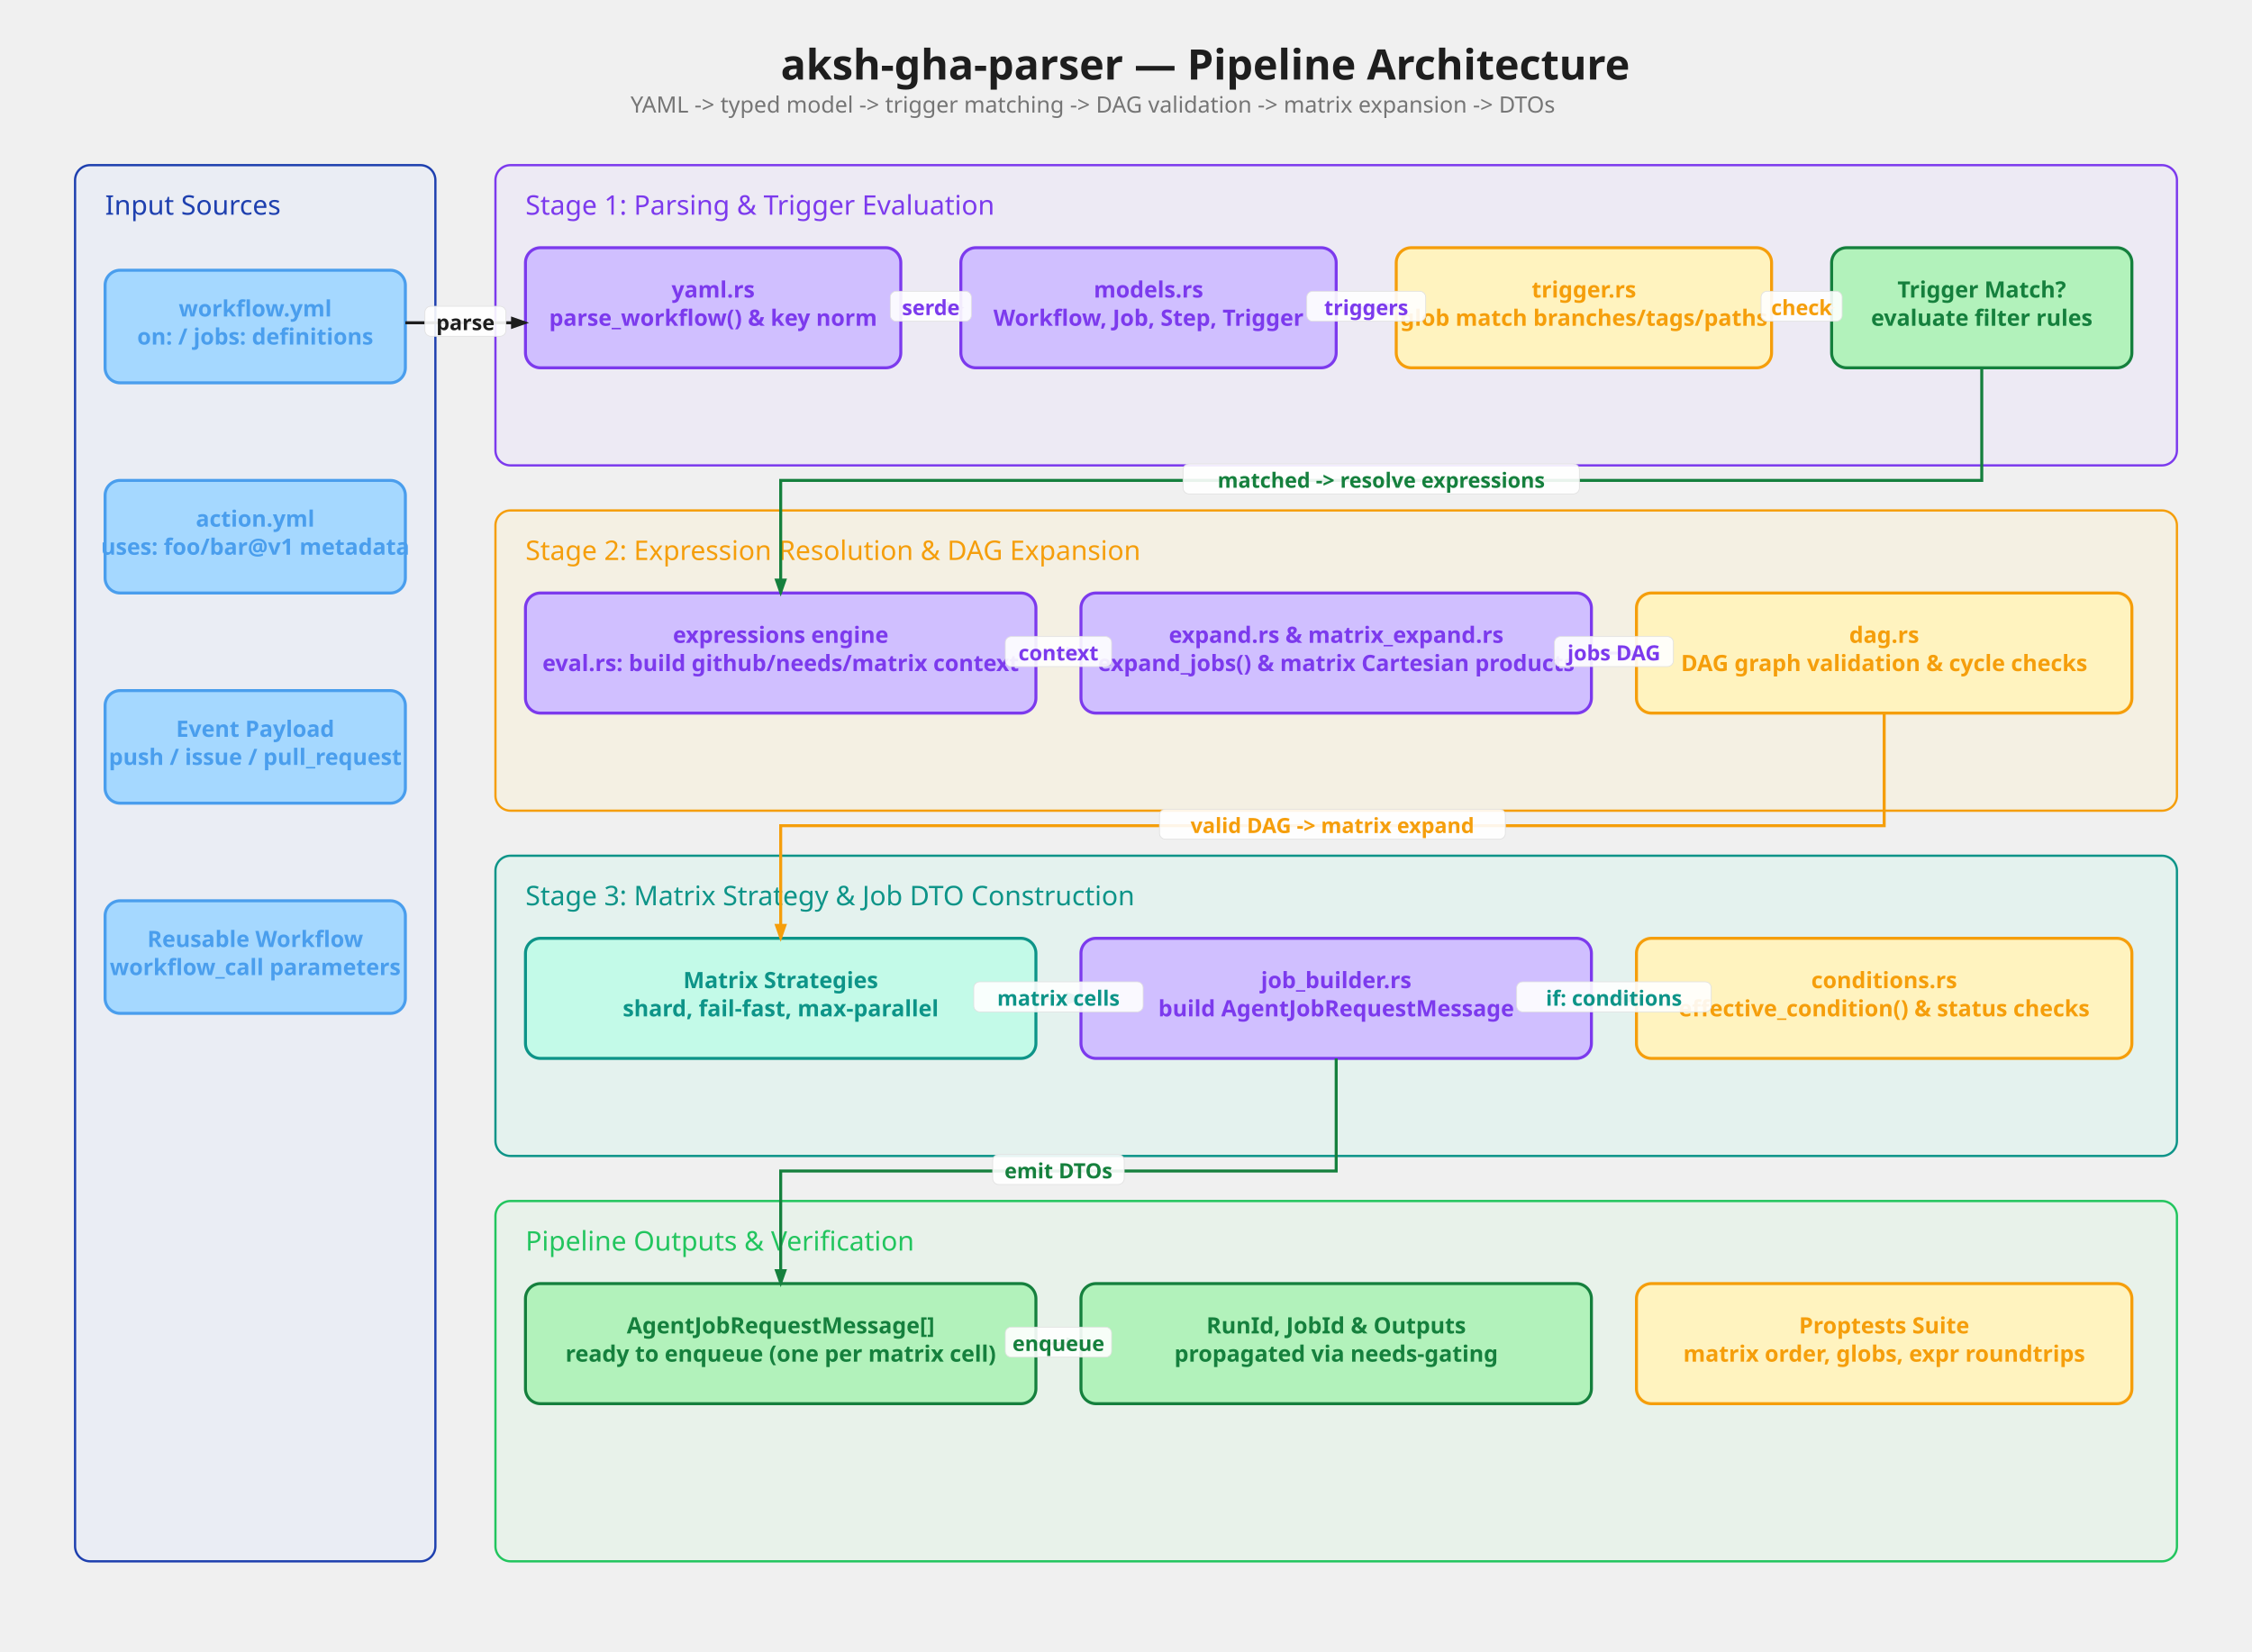
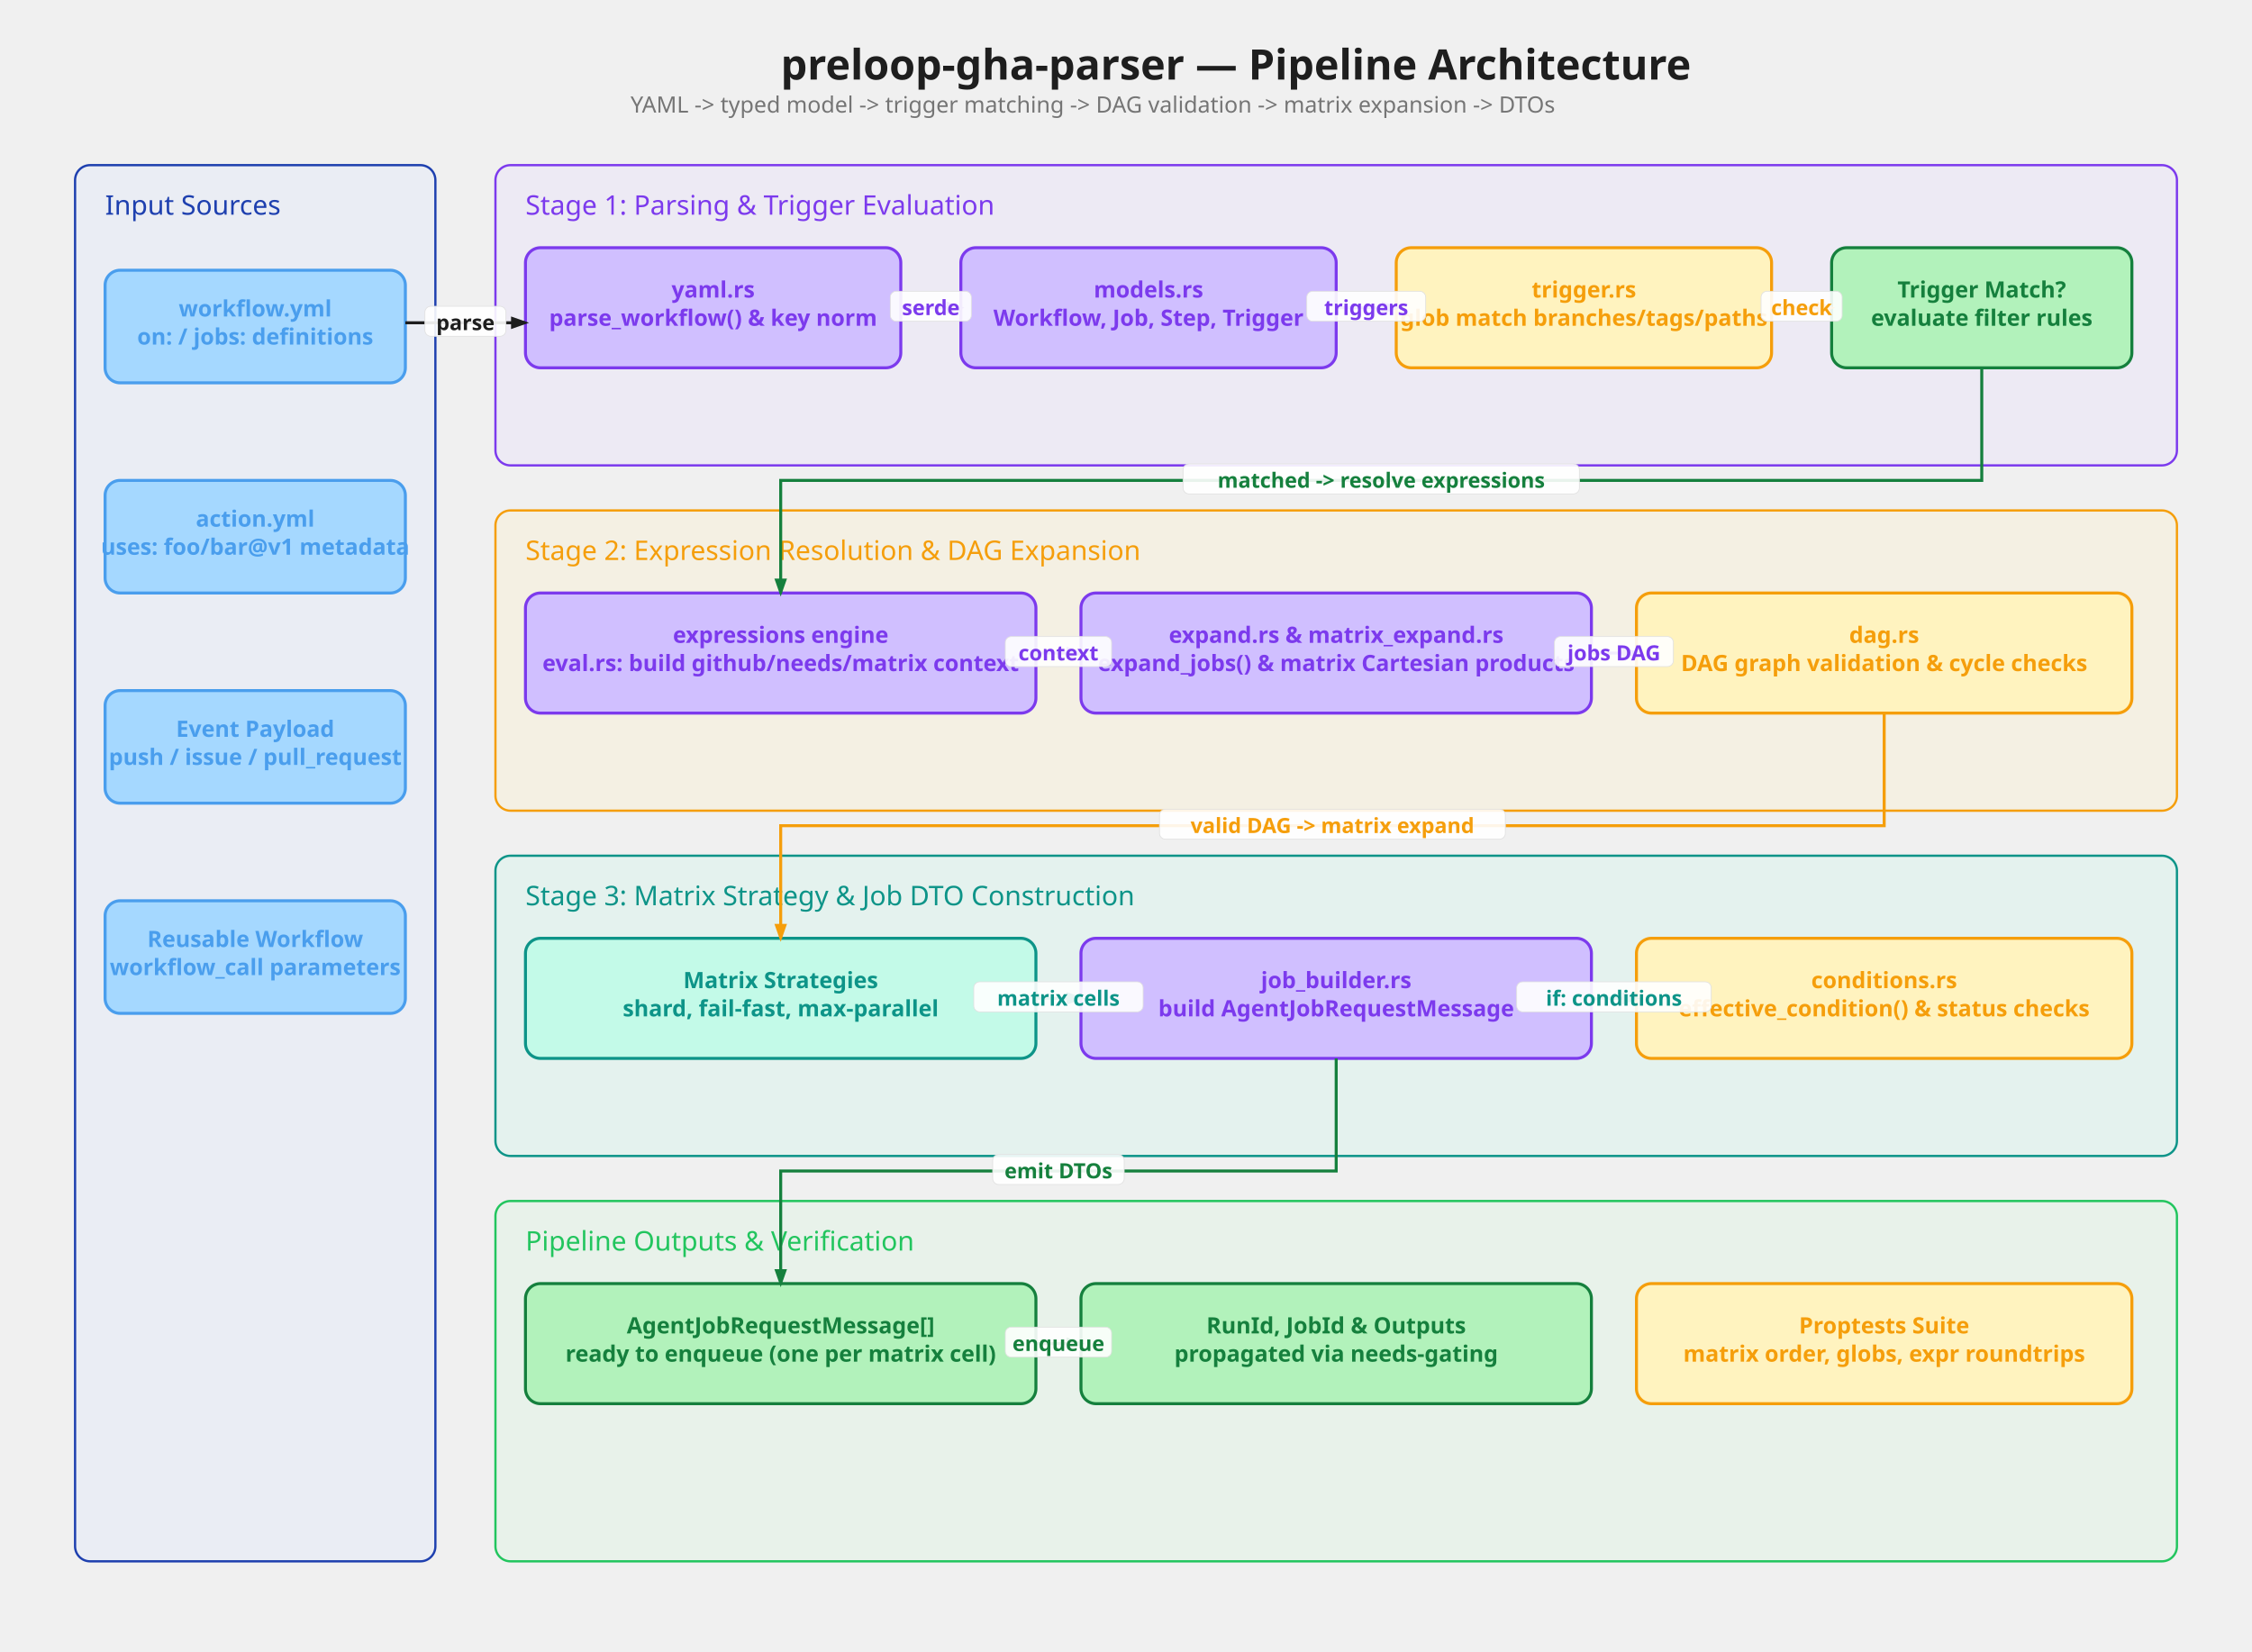
<svg xmlns="http://www.w3.org/2000/svg" viewBox="0 0 1500 1100" width="1500" height="1100" style="background:#fff">
  <defs>
    <marker id="ah-dark" viewBox="0 0 10 10" refX="8" refY="5" markerWidth="6" markerHeight="6" orient="auto-start-reverse">
      <path d="M 0 1.5 L 10 5 L 0 8.5 z" fill="#1e1e1e" />
    </marker>
    <marker id="ah-green" viewBox="0 0 10 10" refX="8" refY="5" markerWidth="6" markerHeight="6" orient="auto-start-reverse">
      <path d="M 0 1.5 L 10 5 L 0 8.5 z" fill="#15803d" />
    </marker>
    <marker id="ah-purple" viewBox="0 0 10 10" refX="8" refY="5" markerWidth="6" markerHeight="6" orient="auto-start-reverse">
      <path d="M 0 1.5 L 10 5 L 0 8.5 z" fill="#7c3aed" />
    </marker>
    <marker id="ah-amber" viewBox="0 0 10 10" refX="8" refY="5" markerWidth="6" markerHeight="6" orient="auto-start-reverse">
      <path d="M 0 1.5 L 10 5 L 0 8.5 z" fill="#f59e0b" />
    </marker>
    <marker id="ah-blue" viewBox="0 0 10 10" refX="8" refY="5" markerWidth="6" markerHeight="6" orient="auto-start-reverse">
      <path d="M 0 1.5 L 10 5 L 0 8.5 z" fill="#4a9eed" />
    </marker>
    <marker id="ah-magenta" viewBox="0 0 10 10" refX="8" refY="5" markerWidth="6" markerHeight="6" orient="auto-start-reverse">
      <path d="M 0 1.5 L 10 5 L 0 8.5 z" fill="#a21caf" />
    </marker>
    <marker id="ah-teal" viewBox="0 0 10 10" refX="8" refY="5" markerWidth="6" markerHeight="6" orient="auto-start-reverse">
      <path d="M 0 1.5 L 10 5 L 0 8.5 z" fill="#0d9488" />
    </marker>
    <marker id="ah-red" viewBox="0 0 10 10" refX="8" refY="5" markerWidth="6" markerHeight="6" orient="auto-start-reverse">
      <path d="M 0 1.5 L 10 5 L 0 8.5 z" fill="#ef4444" />
    </marker>
    <marker id="ah-orange" viewBox="0 0 10 10" refX="8" refY="5" markerWidth="6" markerHeight="6" orient="auto-start-reverse">
      <path d="M 0 1.5 L 10 5 L 0 8.5 z" fill="#b45309" />
    </marker>
    <marker id="ah-navy" viewBox="0 0 10 10" refX="8" refY="5" markerWidth="6" markerHeight="6" orient="auto-start-reverse">
      <path d="M 0 1.5 L 10 5 L 0 8.5 z" fill="#1e40af" />
    </marker>
    <marker id="ah-darkred" viewBox="0 0 10 10" refX="8" refY="5" markerWidth="6" markerHeight="6" orient="auto-start-reverse">
      <path d="M 0 1.5 L 10 5 L 0 8.5 z" fill="#7f1d1d" />
    </marker>
    <marker id="ah-deepviolet" viewBox="0 0 10 10" refX="8" refY="5" markerWidth="6" markerHeight="6" orient="auto-start-reverse">
      <path d="M 0 1.5 L 10 5 L 0 8.5 z" fill="#5b21b6" />
    </marker>
    <marker id="ah-darkteal" viewBox="0 0 10 10" refX="8" refY="5" markerWidth="6" markerHeight="6" orient="auto-start-reverse">
      <path d="M 0 1.5 L 10 5 L 0 8.5 z" fill="#0f766e" />
    </marker>
    <marker id="arrowhead" viewBox="0 0 10 10" refX="8" refY="5" markerWidth="6" markerHeight="6" orient="auto-start-reverse">
      <path d="M 0 1.5 L 10 5 L 0 8.5 z" fill="#1e1e1e" />
    </marker>
  </defs>
-   <text x="520" y="53.0" font-size="28" font-family="system-ui, sans-serif" fill="#1e1e1e" font-weight="700">aksh-gha-parser — Pipeline Architecture</text>
+   <text x="520" y="53.0" font-size="28" font-family="system-ui, sans-serif" fill="#1e1e1e" font-weight="700">preloop-gha-parser — Pipeline Architecture</text>
  <text x="420" y="75.0" font-size="15" font-family="system-ui, sans-serif" fill="#757575" font-weight="500">YAML -&gt; typed model -&gt; trigger matching -&gt; DAG validation -&gt; matrix expansion -&gt; DTOs</text>
  <rect x="50" y="110" width="240" height="930" rx="10" fill="#dbe4ff" fill-opacity="0.25" stroke="#1e40af" stroke-width="1.5" />
  <text x="70" y="143.0" font-size="18" font-family="system-ui, sans-serif" fill="#1e40af" font-weight="500">Input Sources</text>
  <rect x="70" y="180" width="200" height="75" rx="10" fill="#a5d8ff" stroke="#4a9eed" stroke-width="2" />
  <text x="170.0" y="210.8" text-anchor="middle" font-size="15" font-family="system-ui, sans-serif" fill="#4a9eed" font-weight="600">workflow.yml</text>
  <text x="170.0" y="229.5" text-anchor="middle" font-size="15" font-family="system-ui, sans-serif" fill="#4a9eed" font-weight="600">on: / jobs: definitions</text>
  <rect x="70" y="320" width="200" height="75" rx="10" fill="#a5d8ff" stroke="#4a9eed" stroke-width="2" />
  <text x="170.0" y="350.8" text-anchor="middle" font-size="15" font-family="system-ui, sans-serif" fill="#4a9eed" font-weight="600">action.yml</text>
  <text x="170.0" y="369.5" text-anchor="middle" font-size="15" font-family="system-ui, sans-serif" fill="#4a9eed" font-weight="600">uses: foo/bar@v1 metadata</text>
  <rect x="70" y="460" width="200" height="75" rx="10" fill="#a5d8ff" stroke="#4a9eed" stroke-width="2" />
  <text x="170.0" y="490.8" text-anchor="middle" font-size="15" font-family="system-ui, sans-serif" fill="#4a9eed" font-weight="600">Event Payload</text>
  <text x="170.0" y="509.5" text-anchor="middle" font-size="15" font-family="system-ui, sans-serif" fill="#4a9eed" font-weight="600">push / issue / pull_request</text>
  <rect x="70" y="600" width="200" height="75" rx="10" fill="#a5d8ff" stroke="#4a9eed" stroke-width="2" />
  <text x="170.0" y="630.8" text-anchor="middle" font-size="15" font-family="system-ui, sans-serif" fill="#4a9eed" font-weight="600">Reusable Workflow</text>
  <text x="170.0" y="649.5" text-anchor="middle" font-size="15" font-family="system-ui, sans-serif" fill="#4a9eed" font-weight="600">workflow_call parameters</text>
  <rect x="330" y="110" width="1120" height="200" rx="10" fill="#e5dbff" fill-opacity="0.25" stroke="#7c3aed" stroke-width="1.5" />
  <text x="350" y="143.0" font-size="18" font-family="system-ui, sans-serif" fill="#7c3aed" font-weight="500">Stage 1: Parsing &amp; Trigger Evaluation</text>
  <rect x="350" y="165" width="250" height="80" rx="10" fill="#d0bfff" stroke="#7c3aed" stroke-width="2" />
  <text x="475.0" y="198.2" text-anchor="middle" font-size="15" font-family="system-ui, sans-serif" fill="#7c3aed" font-weight="600">yaml.rs</text>
  <text x="475.0" y="217.0" text-anchor="middle" font-size="15" font-family="system-ui, sans-serif" fill="#7c3aed" font-weight="600">parse_workflow() &amp; key norm</text>
  <rect x="640" y="165" width="250" height="80" rx="10" fill="#d0bfff" stroke="#7c3aed" stroke-width="2" />
  <text x="765.0" y="198.2" text-anchor="middle" font-size="15" font-family="system-ui, sans-serif" fill="#7c3aed" font-weight="600">models.rs</text>
  <text x="765.0" y="217.0" text-anchor="middle" font-size="15" font-family="system-ui, sans-serif" fill="#7c3aed" font-weight="600">Workflow, Job, Step, Trigger</text>
  <rect x="930" y="165" width="250" height="80" rx="10" fill="#fff3bf" stroke="#f59e0b" stroke-width="2" />
  <text x="1055.0" y="198.2" text-anchor="middle" font-size="15" font-family="system-ui, sans-serif" fill="#f59e0b" font-weight="600">trigger.rs</text>
  <text x="1055.0" y="217.0" text-anchor="middle" font-size="15" font-family="system-ui, sans-serif" fill="#f59e0b" font-weight="600">glob match branches/tags/paths</text>
  <rect x="1220" y="165" width="200" height="80" rx="10" fill="#b2f2bb" stroke="#15803d" stroke-width="2" />
  <text x="1320.0" y="198.2" text-anchor="middle" font-size="15" font-family="system-ui, sans-serif" fill="#15803d" font-weight="600">Trigger Match?</text>
  <text x="1320.0" y="217.0" text-anchor="middle" font-size="15" font-family="system-ui, sans-serif" fill="#15803d" font-weight="600">evaluate filter rules</text>
  <rect x="330" y="340" width="1120" height="200" rx="10" fill="#fff3bf" fill-opacity="0.25" stroke="#f59e0b" stroke-width="1.5" />
  <text x="350" y="373.0" font-size="18" font-family="system-ui, sans-serif" fill="#f59e0b" font-weight="500">Stage 2: Expression Resolution &amp; DAG Expansion</text>
  <rect x="350" y="395" width="340" height="80" rx="10" fill="#d0bfff" stroke="#7c3aed" stroke-width="2" />
  <text x="520.0" y="428.2" text-anchor="middle" font-size="15" font-family="system-ui, sans-serif" fill="#7c3aed" font-weight="600">expressions engine</text>
  <text x="520.0" y="447.0" text-anchor="middle" font-size="15" font-family="system-ui, sans-serif" fill="#7c3aed" font-weight="600">eval.rs: build github/needs/matrix context</text>
  <rect x="720" y="395" width="340" height="80" rx="10" fill="#d0bfff" stroke="#7c3aed" stroke-width="2" />
  <text x="890.0" y="428.2" text-anchor="middle" font-size="15" font-family="system-ui, sans-serif" fill="#7c3aed" font-weight="600">expand.rs &amp; matrix_expand.rs</text>
  <text x="890.0" y="447.0" text-anchor="middle" font-size="15" font-family="system-ui, sans-serif" fill="#7c3aed" font-weight="600">expand_jobs() &amp; matrix Cartesian products</text>
  <rect x="1090" y="395" width="330" height="80" rx="10" fill="#fff3bf" stroke="#f59e0b" stroke-width="2" />
  <text x="1255.0" y="428.2" text-anchor="middle" font-size="15" font-family="system-ui, sans-serif" fill="#f59e0b" font-weight="600">dag.rs</text>
  <text x="1255.0" y="447.0" text-anchor="middle" font-size="15" font-family="system-ui, sans-serif" fill="#f59e0b" font-weight="600">DAG graph validation &amp; cycle checks</text>
  <rect x="330" y="570" width="1120" height="200" rx="10" fill="#c3fae8" fill-opacity="0.25" stroke="#0d9488" stroke-width="1.5" />
  <text x="350" y="603.0" font-size="18" font-family="system-ui, sans-serif" fill="#0d9488" font-weight="500">Stage 3: Matrix Strategy &amp; Job DTO Construction</text>
  <rect x="350" y="625" width="340" height="80" rx="10" fill="#c3fae8" stroke="#0d9488" stroke-width="2" />
  <text x="520.0" y="658.2" text-anchor="middle" font-size="15" font-family="system-ui, sans-serif" fill="#0d9488" font-weight="600">Matrix Strategies</text>
  <text x="520.0" y="677.0" text-anchor="middle" font-size="15" font-family="system-ui, sans-serif" fill="#0d9488" font-weight="600">shard, fail-fast, max-parallel</text>
  <rect x="720" y="625" width="340" height="80" rx="10" fill="#d0bfff" stroke="#7c3aed" stroke-width="2" />
  <text x="890.0" y="658.2" text-anchor="middle" font-size="15" font-family="system-ui, sans-serif" fill="#7c3aed" font-weight="600">job_builder.rs</text>
  <text x="890.0" y="677.0" text-anchor="middle" font-size="15" font-family="system-ui, sans-serif" fill="#7c3aed" font-weight="600">build AgentJobRequestMessage</text>
  <rect x="1090" y="625" width="330" height="80" rx="10" fill="#fff3bf" stroke="#f59e0b" stroke-width="2" />
  <text x="1255.0" y="658.2" text-anchor="middle" font-size="15" font-family="system-ui, sans-serif" fill="#f59e0b" font-weight="600">conditions.rs</text>
  <text x="1255.0" y="677.0" text-anchor="middle" font-size="15" font-family="system-ui, sans-serif" fill="#f59e0b" font-weight="600">effective_condition() &amp; status checks</text>
  <rect x="330" y="800" width="1120" height="240" rx="10" fill="#d3f9d8" fill-opacity="0.25" stroke="#22c55e" stroke-width="1.5" />
  <text x="350" y="833.0" font-size="18" font-family="system-ui, sans-serif" fill="#22c55e" font-weight="500">Pipeline Outputs &amp; Verification</text>
  <rect x="350" y="855" width="340" height="80" rx="10" fill="#b2f2bb" stroke="#15803d" stroke-width="2" />
  <text x="520.0" y="888.2" text-anchor="middle" font-size="15" font-family="system-ui, sans-serif" fill="#15803d" font-weight="600">AgentJobRequestMessage[]</text>
  <text x="520.0" y="907.0" text-anchor="middle" font-size="15" font-family="system-ui, sans-serif" fill="#15803d" font-weight="600">ready to enqueue (one per matrix cell)</text>
  <rect x="720" y="855" width="340" height="80" rx="10" fill="#b2f2bb" stroke="#15803d" stroke-width="2" />
  <text x="890.0" y="888.2" text-anchor="middle" font-size="15" font-family="system-ui, sans-serif" fill="#15803d" font-weight="600">RunId, JobId &amp; Outputs</text>
  <text x="890.0" y="907.0" text-anchor="middle" font-size="15" font-family="system-ui, sans-serif" fill="#15803d" font-weight="600">propagated via needs-gating</text>
  <rect x="1090" y="855" width="330" height="80" rx="10" fill="#fff3bf" stroke="#f59e0b" stroke-width="2" />
  <text x="1255.0" y="888.2" text-anchor="middle" font-size="15" font-family="system-ui, sans-serif" fill="#f59e0b" font-weight="600">Proptests Suite</text>
  <text x="1255.0" y="907.0" text-anchor="middle" font-size="15" font-family="system-ui, sans-serif" fill="#f59e0b" font-weight="600">matrix order, globs, expr roundtrips</text>
  <path d="M 270.0,215.0 L 350.0,215.0" stroke="#1e1e1e" stroke-width="2" marker-end="url(#ah-dark)" fill="none" />
  <rect x="283.0" y="204.0" width="54.0" height="20.0" rx="4" fill="#ffffff" fill-opacity="0.9" stroke="#e0e0e0" stroke-width="0.5" />
  <text x="310.0" y="219.9" text-anchor="middle" font-size="14" font-family="system-ui, sans-serif" fill="#1e1e1e" font-weight="600">parse</text>
  <path d="M 600.0,205.0 L 640.0,205.0" stroke="#7c3aed" stroke-width="2" marker-end="url(#ah-purple)" fill="none" />
  <rect x="593.0" y="194.0" width="54.0" height="20.0" rx="4" fill="#ffffff" fill-opacity="0.9" stroke="#e0e0e0" stroke-width="0.5" />
  <text x="620.0" y="209.9" text-anchor="middle" font-size="14" font-family="system-ui, sans-serif" fill="#7c3aed" font-weight="600">serde</text>
  <path d="M 890.0,205.0 L 930.0,205.0" stroke="#7c3aed" stroke-width="2" marker-end="url(#ah-purple)" fill="none" />
  <rect x="870.4" y="194.0" width="79.2" height="20.0" rx="4" fill="#ffffff" fill-opacity="0.9" stroke="#e0e0e0" stroke-width="0.5" />
  <text x="910.0" y="209.9" text-anchor="middle" font-size="14" font-family="system-ui, sans-serif" fill="#7c3aed" font-weight="600">triggers</text>
  <path d="M 1180.0,205.0 L 1220.0,205.0" stroke="#f59e0b" stroke-width="2" marker-end="url(#ah-amber)" fill="none" />
  <rect x="1173.0" y="194.0" width="54.0" height="20.0" rx="4" fill="#ffffff" fill-opacity="0.9" stroke="#e0e0e0" stroke-width="0.5" />
  <text x="1200.0" y="209.9" text-anchor="middle" font-size="14" font-family="system-ui, sans-serif" fill="#f59e0b" font-weight="600">check</text>
  <path d="M 1320.0,245.0 L 1320.0,320.0 L 520.0,320.0 L 520.0,395.0" stroke="#15803d" stroke-width="2" marker-end="url(#ah-green)" fill="none" />
  <rect x="788.0" y="309.0" width="264.0" height="20.0" rx="4" fill="#ffffff" fill-opacity="0.9" stroke="#e0e0e0" stroke-width="0.5" />
  <text x="920.0" y="324.9" text-anchor="middle" font-size="14" font-family="system-ui, sans-serif" fill="#15803d" font-weight="600">matched -&gt; resolve expressions</text>
  <path d="M 690.0,435.0 L 720.0,435.0" stroke="#7c3aed" stroke-width="2" marker-end="url(#ah-purple)" fill="none" />
  <rect x="669.6" y="424.0" width="70.8" height="20.0" rx="4" fill="#ffffff" fill-opacity="0.9" stroke="#e0e0e0" stroke-width="0.5" />
  <text x="705.0" y="439.9" text-anchor="middle" font-size="14" font-family="system-ui, sans-serif" fill="#7c3aed" font-weight="600">context</text>
  <path d="M 1060.0,435.0 L 1090.0,435.0" stroke="#7c3aed" stroke-width="2" marker-end="url(#ah-purple)" fill="none" />
  <rect x="1035.4" y="424.0" width="79.2" height="20.0" rx="4" fill="#ffffff" fill-opacity="0.9" stroke="#e0e0e0" stroke-width="0.5" />
  <text x="1075.0" y="439.9" text-anchor="middle" font-size="14" font-family="system-ui, sans-serif" fill="#7c3aed" font-weight="600">jobs DAG</text>
  <path d="M 1255.0,475.0 L 1255.0,550.0 L 520.0,550.0 L 520.0,625.0" stroke="#f59e0b" stroke-width="2" marker-end="url(#ah-amber)" fill="none" />
  <rect x="772.3" y="539.0" width="230.4" height="20.0" rx="4" fill="#ffffff" fill-opacity="0.9" stroke="#e0e0e0" stroke-width="0.5" />
  <text x="887.5" y="554.9" text-anchor="middle" font-size="14" font-family="system-ui, sans-serif" fill="#f59e0b" font-weight="600">valid DAG -&gt; matrix expand</text>
  <path d="M 690.0,665.0 L 720.0,665.0" stroke="#0d9488" stroke-width="2" marker-end="url(#ah-teal)" fill="none" />
  <rect x="648.6" y="654.0" width="112.8" height="20.0" rx="4" fill="#ffffff" fill-opacity="0.9" stroke="#e0e0e0" stroke-width="0.5" />
  <text x="705.0" y="669.9" text-anchor="middle" font-size="14" font-family="system-ui, sans-serif" fill="#0d9488" font-weight="600">matrix cells</text>
  <path d="M 1060.0,665.0 L 1090.0,665.0" stroke="#0d9488" stroke-width="2" marker-end="url(#ah-teal)" fill="none" />
  <rect x="1010.2" y="654.0" width="129.6" height="20.0" rx="4" fill="#ffffff" fill-opacity="0.9" stroke="#e0e0e0" stroke-width="0.5" />
  <text x="1075.0" y="669.9" text-anchor="middle" font-size="14" font-family="system-ui, sans-serif" fill="#0d9488" font-weight="600">if: conditions</text>
  <path d="M 890.0,705.0 L 890.0,780.0 L 520.0,780.0 L 520.0,855.0" stroke="#15803d" stroke-width="2" marker-end="url(#ah-green)" fill="none" />
  <rect x="661.2" y="769.0" width="87.6" height="20.0" rx="4" fill="#ffffff" fill-opacity="0.9" stroke="#e0e0e0" stroke-width="0.5" />
  <text x="705.0" y="784.9" text-anchor="middle" font-size="14" font-family="system-ui, sans-serif" fill="#15803d" font-weight="600">emit DTOs</text>
  <path d="M 690.0,895.0 L 720.0,895.0" stroke="#15803d" stroke-width="2" marker-end="url(#ah-green)" fill="none" />
  <rect x="669.6" y="884.0" width="70.8" height="20.0" rx="4" fill="#ffffff" fill-opacity="0.9" stroke="#e0e0e0" stroke-width="0.5" />
  <text x="705.0" y="899.9" text-anchor="middle" font-size="14" font-family="system-ui, sans-serif" fill="#15803d" font-weight="600">enqueue</text>
</svg>
